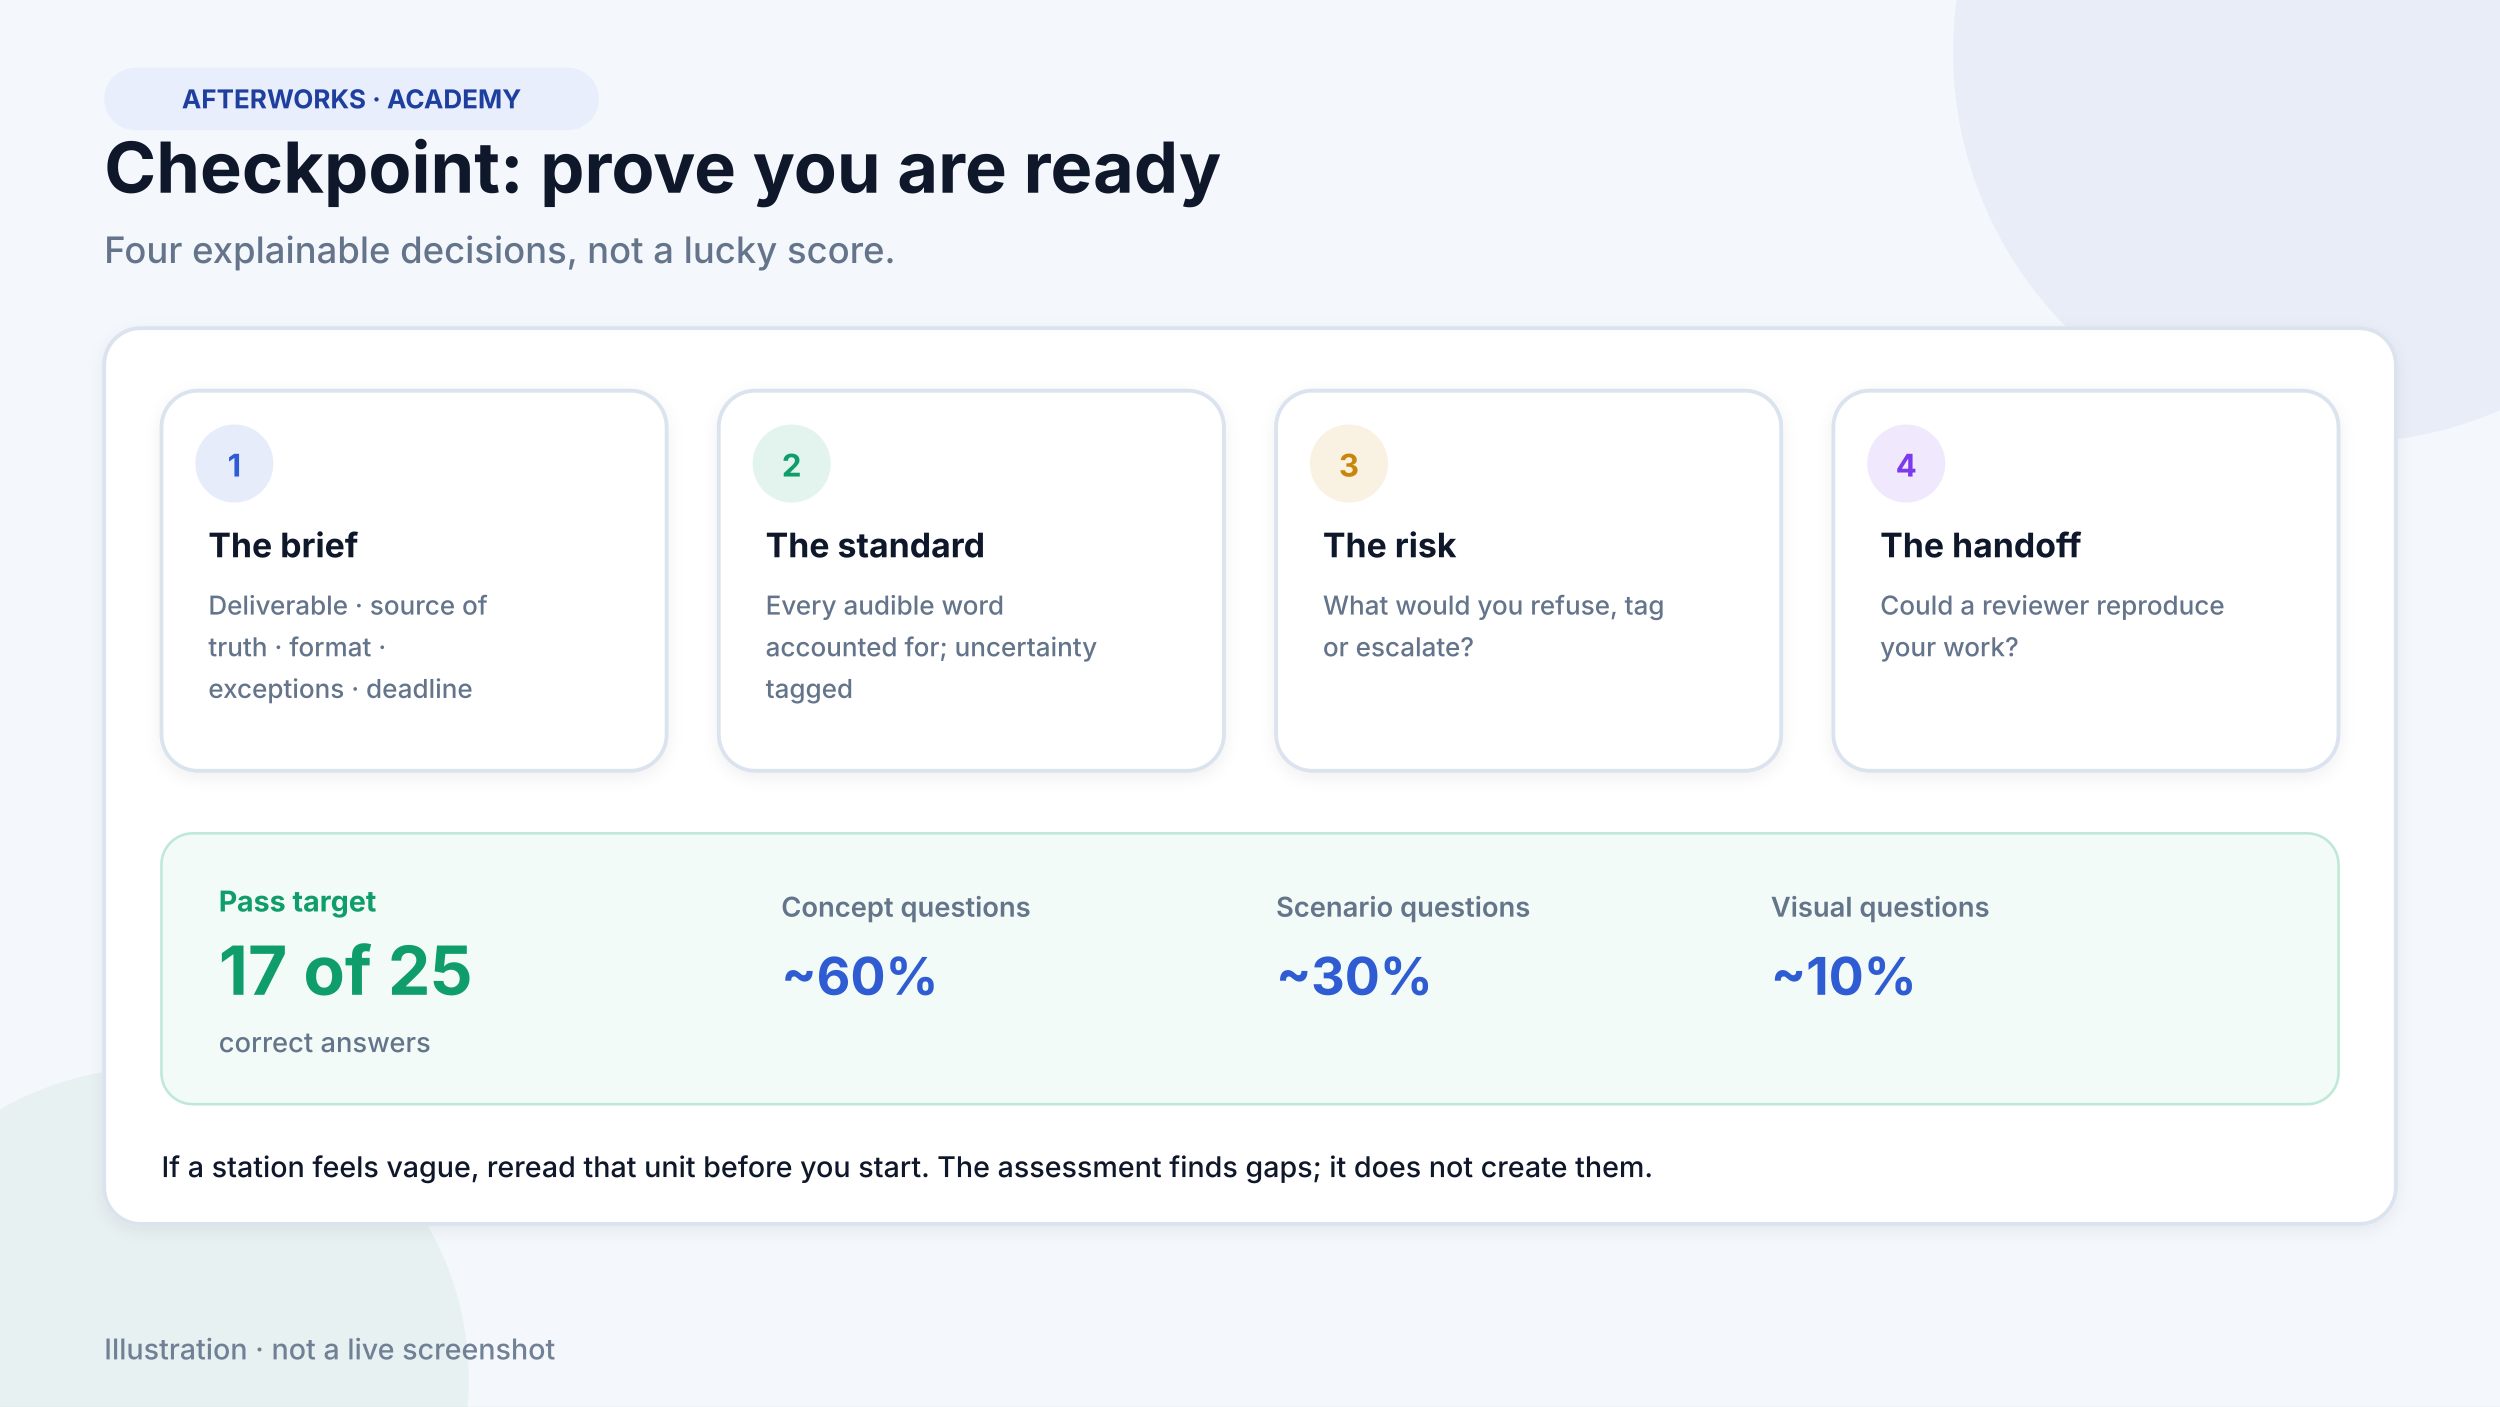
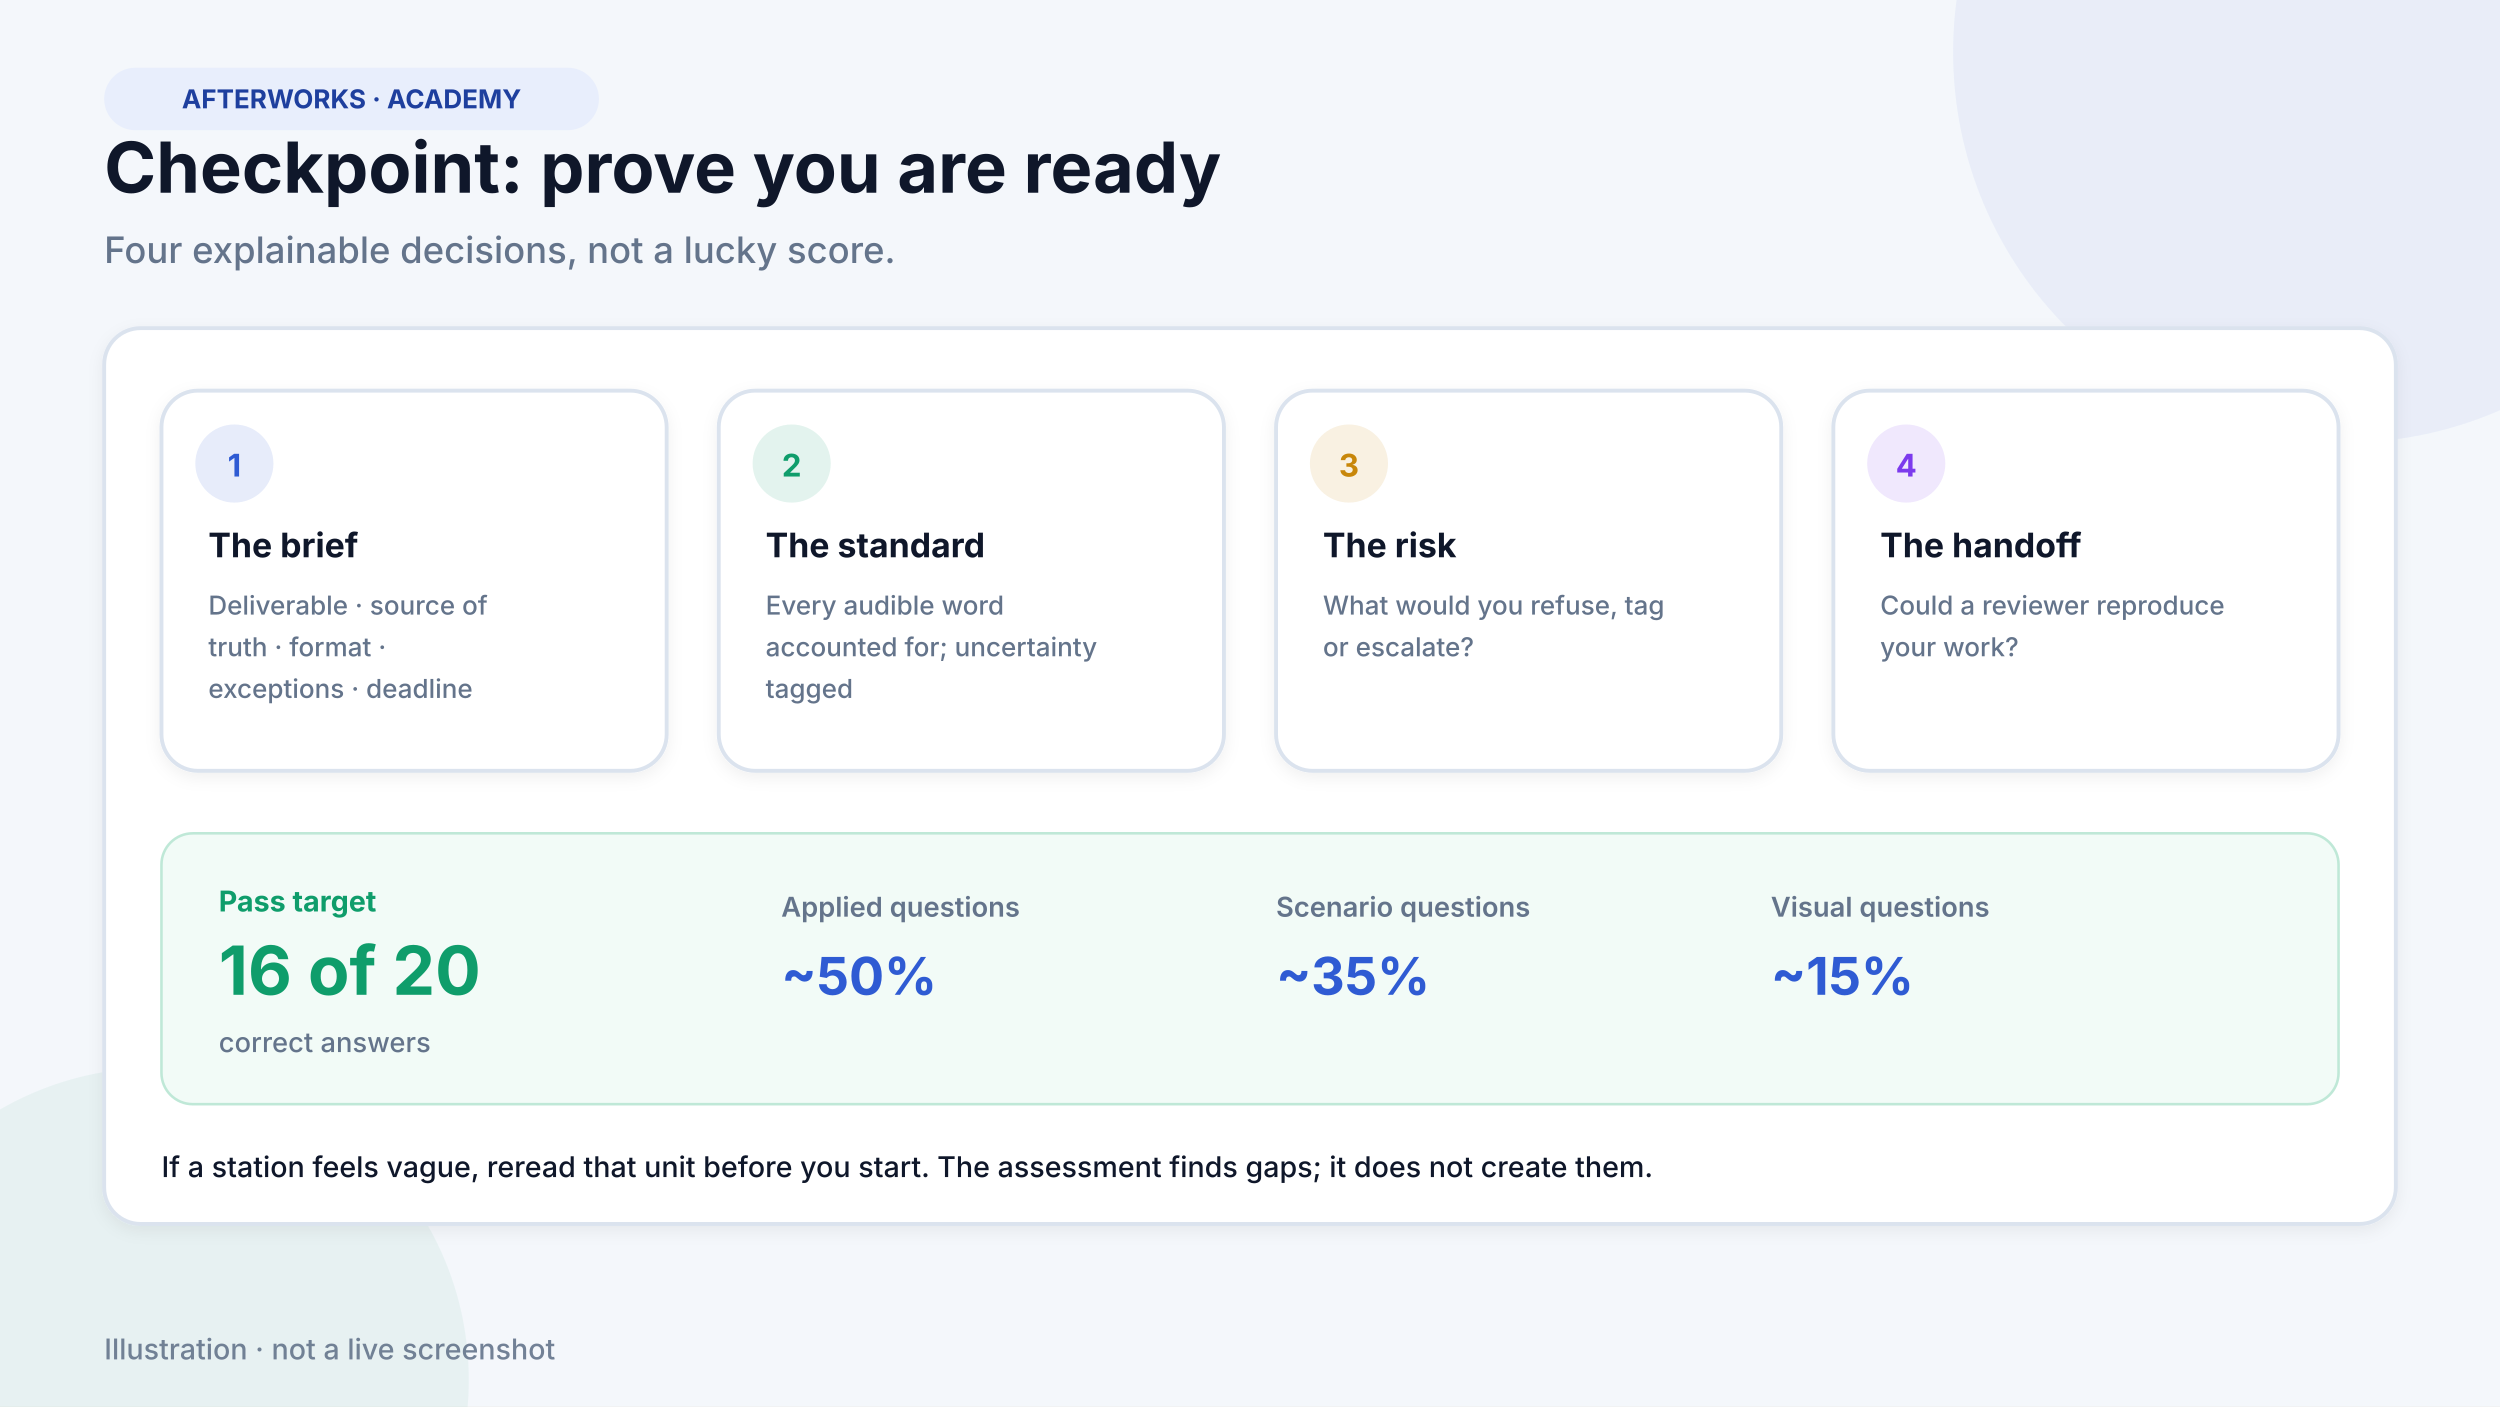
<svg xmlns="http://www.w3.org/2000/svg" viewBox="0 0 960 540" width="960" height="540" role="img">
  <defs>
    <marker id="arrow" viewBox="0 0 10 10" refX="8" refY="5" markerWidth="6" markerHeight="6" orient="auto-start-reverse">
      <path d="M 0 0 L 10 5 L 0 10 z" fill="#2f5bd3" />
    </marker>
    <filter id="shadow" x="-20%" y="-20%" width="140%" height="140%">
      <feDropShadow dx="0" dy="2" stdDeviation="3" flood-color="#0f172a" flood-opacity="0.06" />
    </filter>
  </defs>
  <rect width="960" height="540" fill="#f4f7fb" />
  <circle cx="900" cy="20" r="150" fill="#2f5bd3" opacity="0.06" />
  <circle cx="60" cy="530" r="120" fill="#0f9d6b" opacity="0.06" />
  <rect x="40" y="26" width="190" height="24" rx="12" fill="#e8eefc" />
  <text x="135" y="41.6" font-family="Inter, system-ui, sans-serif" font-size="10" font-weight="700" fill="#1e3f9e" text-anchor="middle">AFTERWORKS · ACADEMY</text>
  <text x="40" y="74" font-family="Inter, system-ui, sans-serif" font-size="27" font-weight="700" fill="#0f172a">Checkpoint: prove you are ready</text>
  <text x="40" y="101" font-family="Inter, system-ui, sans-serif" font-size="14" font-weight="500" fill="#64748b">Four explainable decisions, not a lucky score.</text>
  <rect x="40" y="126" width="880" height="344" rx="14" fill="#ffffff" stroke="#dbe3ee" stroke-width="1.5" filter="url(#shadow)" />
  <rect x="62" y="150" width="194" height="146" rx="14" fill="#ffffff" stroke="#dbe3ee" stroke-width="1.5" filter="url(#shadow)" />
  <circle cx="90" cy="178" r="15" fill="#2f5bd3" opacity="0.12" />
  <text x="90" y="183" font-family="Inter, system-ui, sans-serif" font-size="12" font-weight="700" fill="#2f5bd3" text-anchor="middle" opacity="1">1</text>
  <text x="80" y="214" font-family="Inter, system-ui, sans-serif" font-size="13" font-weight="700" fill="#0f172a" text-anchor="start" opacity="1">The brief</text>
  <text x="80" y="236" font-family="Inter, system-ui, sans-serif" font-size="10" font-weight="500" fill="#64748b" text-anchor="start" opacity="1">Deliverable · source of</text>
  <text x="80" y="252" font-family="Inter, system-ui, sans-serif" font-size="10" font-weight="500" fill="#64748b" text-anchor="start" opacity="1">truth · format ·</text>
  <text x="80" y="268" font-family="Inter, system-ui, sans-serif" font-size="10" font-weight="500" fill="#64748b" text-anchor="start" opacity="1">exceptions · deadline</text>
  <rect x="276" y="150" width="194" height="146" rx="14" fill="#ffffff" stroke="#dbe3ee" stroke-width="1.5" filter="url(#shadow)" />
  <circle cx="304" cy="178" r="15" fill="#0f9d6b" opacity="0.12" />
  <text x="304" y="183" font-family="Inter, system-ui, sans-serif" font-size="12" font-weight="700" fill="#0f9d6b" text-anchor="middle" opacity="1">2</text>
  <text x="294" y="214" font-family="Inter, system-ui, sans-serif" font-size="13" font-weight="700" fill="#0f172a" text-anchor="start" opacity="1">The standard</text>
  <text x="294" y="236" font-family="Inter, system-ui, sans-serif" font-size="10" font-weight="500" fill="#64748b" text-anchor="start" opacity="1">Every audible word</text>
  <text x="294" y="252" font-family="Inter, system-ui, sans-serif" font-size="10" font-weight="500" fill="#64748b" text-anchor="start" opacity="1">accounted for; uncertainty</text>
  <text x="294" y="268" font-family="Inter, system-ui, sans-serif" font-size="10" font-weight="500" fill="#64748b" text-anchor="start" opacity="1">tagged</text>
  <rect x="490" y="150" width="194" height="146" rx="14" fill="#ffffff" stroke="#dbe3ee" stroke-width="1.5" filter="url(#shadow)" />
  <circle cx="518" cy="178" r="15" fill="#c8870a" opacity="0.12" />
  <text x="518" y="183" font-family="Inter, system-ui, sans-serif" font-size="12" font-weight="700" fill="#c8870a" text-anchor="middle" opacity="1">3</text>
  <text x="508" y="214" font-family="Inter, system-ui, sans-serif" font-size="13" font-weight="700" fill="#0f172a" text-anchor="start" opacity="1">The risk</text>
  <text x="508" y="236" font-family="Inter, system-ui, sans-serif" font-size="10" font-weight="500" fill="#64748b" text-anchor="start" opacity="1">What would you refuse, tag</text>
  <text x="508" y="252" font-family="Inter, system-ui, sans-serif" font-size="10" font-weight="500" fill="#64748b" text-anchor="start" opacity="1">or escalate?</text>
  <rect x="704" y="150" width="194" height="146" rx="14" fill="#ffffff" stroke="#dbe3ee" stroke-width="1.5" filter="url(#shadow)" />
  <circle cx="732" cy="178" r="15" fill="#7c3aed" opacity="0.12" />
  <text x="732" y="183" font-family="Inter, system-ui, sans-serif" font-size="12" font-weight="700" fill="#7c3aed" text-anchor="middle" opacity="1">4</text>
  <text x="722" y="214" font-family="Inter, system-ui, sans-serif" font-size="13" font-weight="700" fill="#0f172a" text-anchor="start" opacity="1">The handoff</text>
  <text x="722" y="236" font-family="Inter, system-ui, sans-serif" font-size="10" font-weight="500" fill="#64748b" text-anchor="start" opacity="1">Could a reviewer reproduce</text>
  <text x="722" y="252" font-family="Inter, system-ui, sans-serif" font-size="10" font-weight="500" fill="#64748b" text-anchor="start" opacity="1">your work?</text>
  <rect x="62" y="320" width="836" height="104" rx="12" fill="#f2fbf7" stroke="#bfe8d7" />
  <text x="84" y="350" font-family="Inter, system-ui, sans-serif" font-size="11" font-weight="700" fill="#0f9d6b" text-anchor="start" opacity="1">Pass target</text>
-   <text x="84" y="382" font-family="Inter, system-ui, sans-serif" font-size="26" font-weight="700" fill="#0f9d6b" text-anchor="start" opacity="1">17 of 25</text>
+   <text x="84" y="382" font-family="Inter, system-ui, sans-serif" font-size="26" font-weight="700" fill="#0f9d6b" text-anchor="start" opacity="1">16 of 20</text>
  <text x="84" y="404" font-family="Inter, system-ui, sans-serif" font-size="10.5" font-weight="500" fill="#64748b" text-anchor="start" opacity="1">correct answers</text>
-   <text x="300" y="352" font-family="Inter, system-ui, sans-serif" font-size="10.5" font-weight="600" fill="#64748b" text-anchor="start" opacity="1">Concept questions</text>
-   <text x="300" y="382" font-family="Inter, system-ui, sans-serif" font-size="20" font-weight="700" fill="#2f5bd3" text-anchor="start" opacity="1">~60%</text>
+   <text x="300" y="352" font-family="Inter, system-ui, sans-serif" font-size="10.5" font-weight="600" fill="#64748b" text-anchor="start" opacity="1">Applied questions</text>
+   <text x="300" y="382" font-family="Inter, system-ui, sans-serif" font-size="20" font-weight="700" fill="#2f5bd3" text-anchor="start" opacity="1">~50%</text>
  <text x="490" y="352" font-family="Inter, system-ui, sans-serif" font-size="10.5" font-weight="600" fill="#64748b" text-anchor="start" opacity="1">Scenario questions</text>
-   <text x="490" y="382" font-family="Inter, system-ui, sans-serif" font-size="20" font-weight="700" fill="#2f5bd3" text-anchor="start" opacity="1">~30%</text>
+   <text x="490" y="382" font-family="Inter, system-ui, sans-serif" font-size="20" font-weight="700" fill="#2f5bd3" text-anchor="start" opacity="1">~35%</text>
  <text x="680" y="352" font-family="Inter, system-ui, sans-serif" font-size="10.5" font-weight="600" fill="#64748b" text-anchor="start" opacity="1">Visual questions</text>
-   <text x="680" y="382" font-family="Inter, system-ui, sans-serif" font-size="20" font-weight="700" fill="#2f5bd3" text-anchor="start" opacity="1">~10%</text>
+   <text x="680" y="382" font-family="Inter, system-ui, sans-serif" font-size="20" font-weight="700" fill="#2f5bd3" text-anchor="start" opacity="1">~15%</text>
  <text x="62" y="452" font-family="Inter, system-ui, sans-serif" font-size="11" font-weight="500" fill="#0f172a" text-anchor="start" opacity="1">If a station feels vague, reread that unit before you start. The assessment finds gaps; it does not create them.</text>
  <text x="40" y="522" font-family="Inter, system-ui, sans-serif" font-size="11" font-weight="500" fill="#64748b" opacity="0.9">Illustration · not a live screenshot</text>
</svg>
